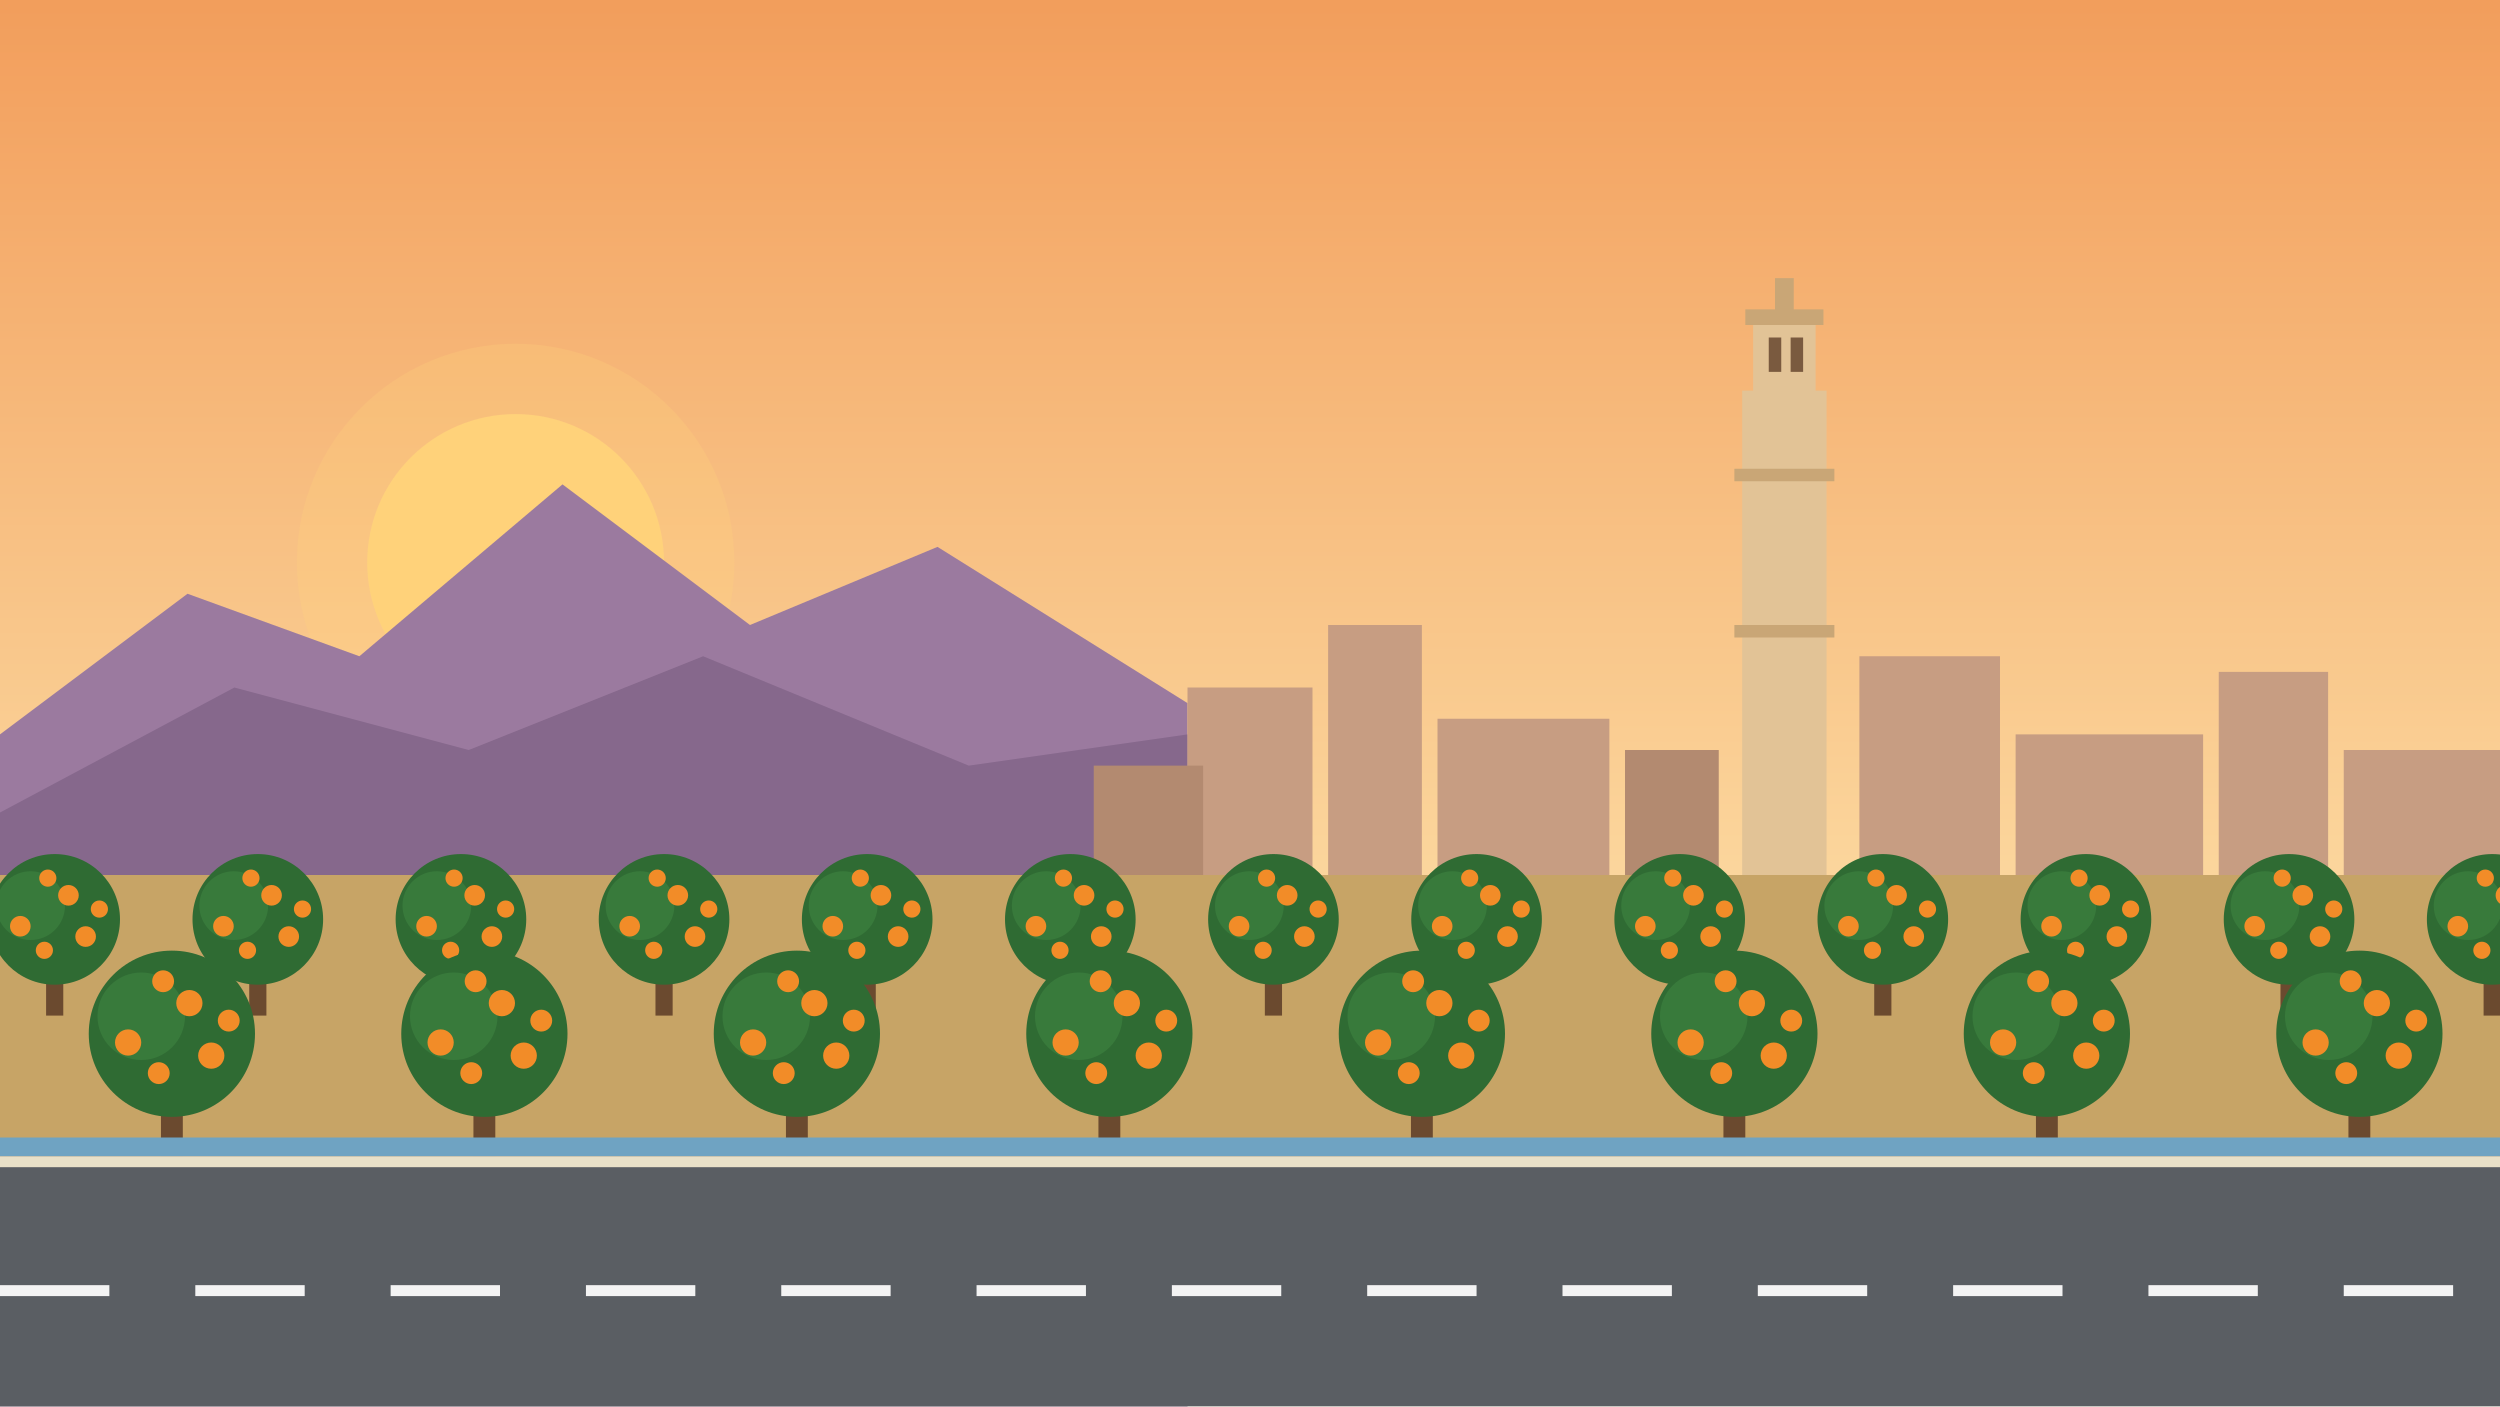
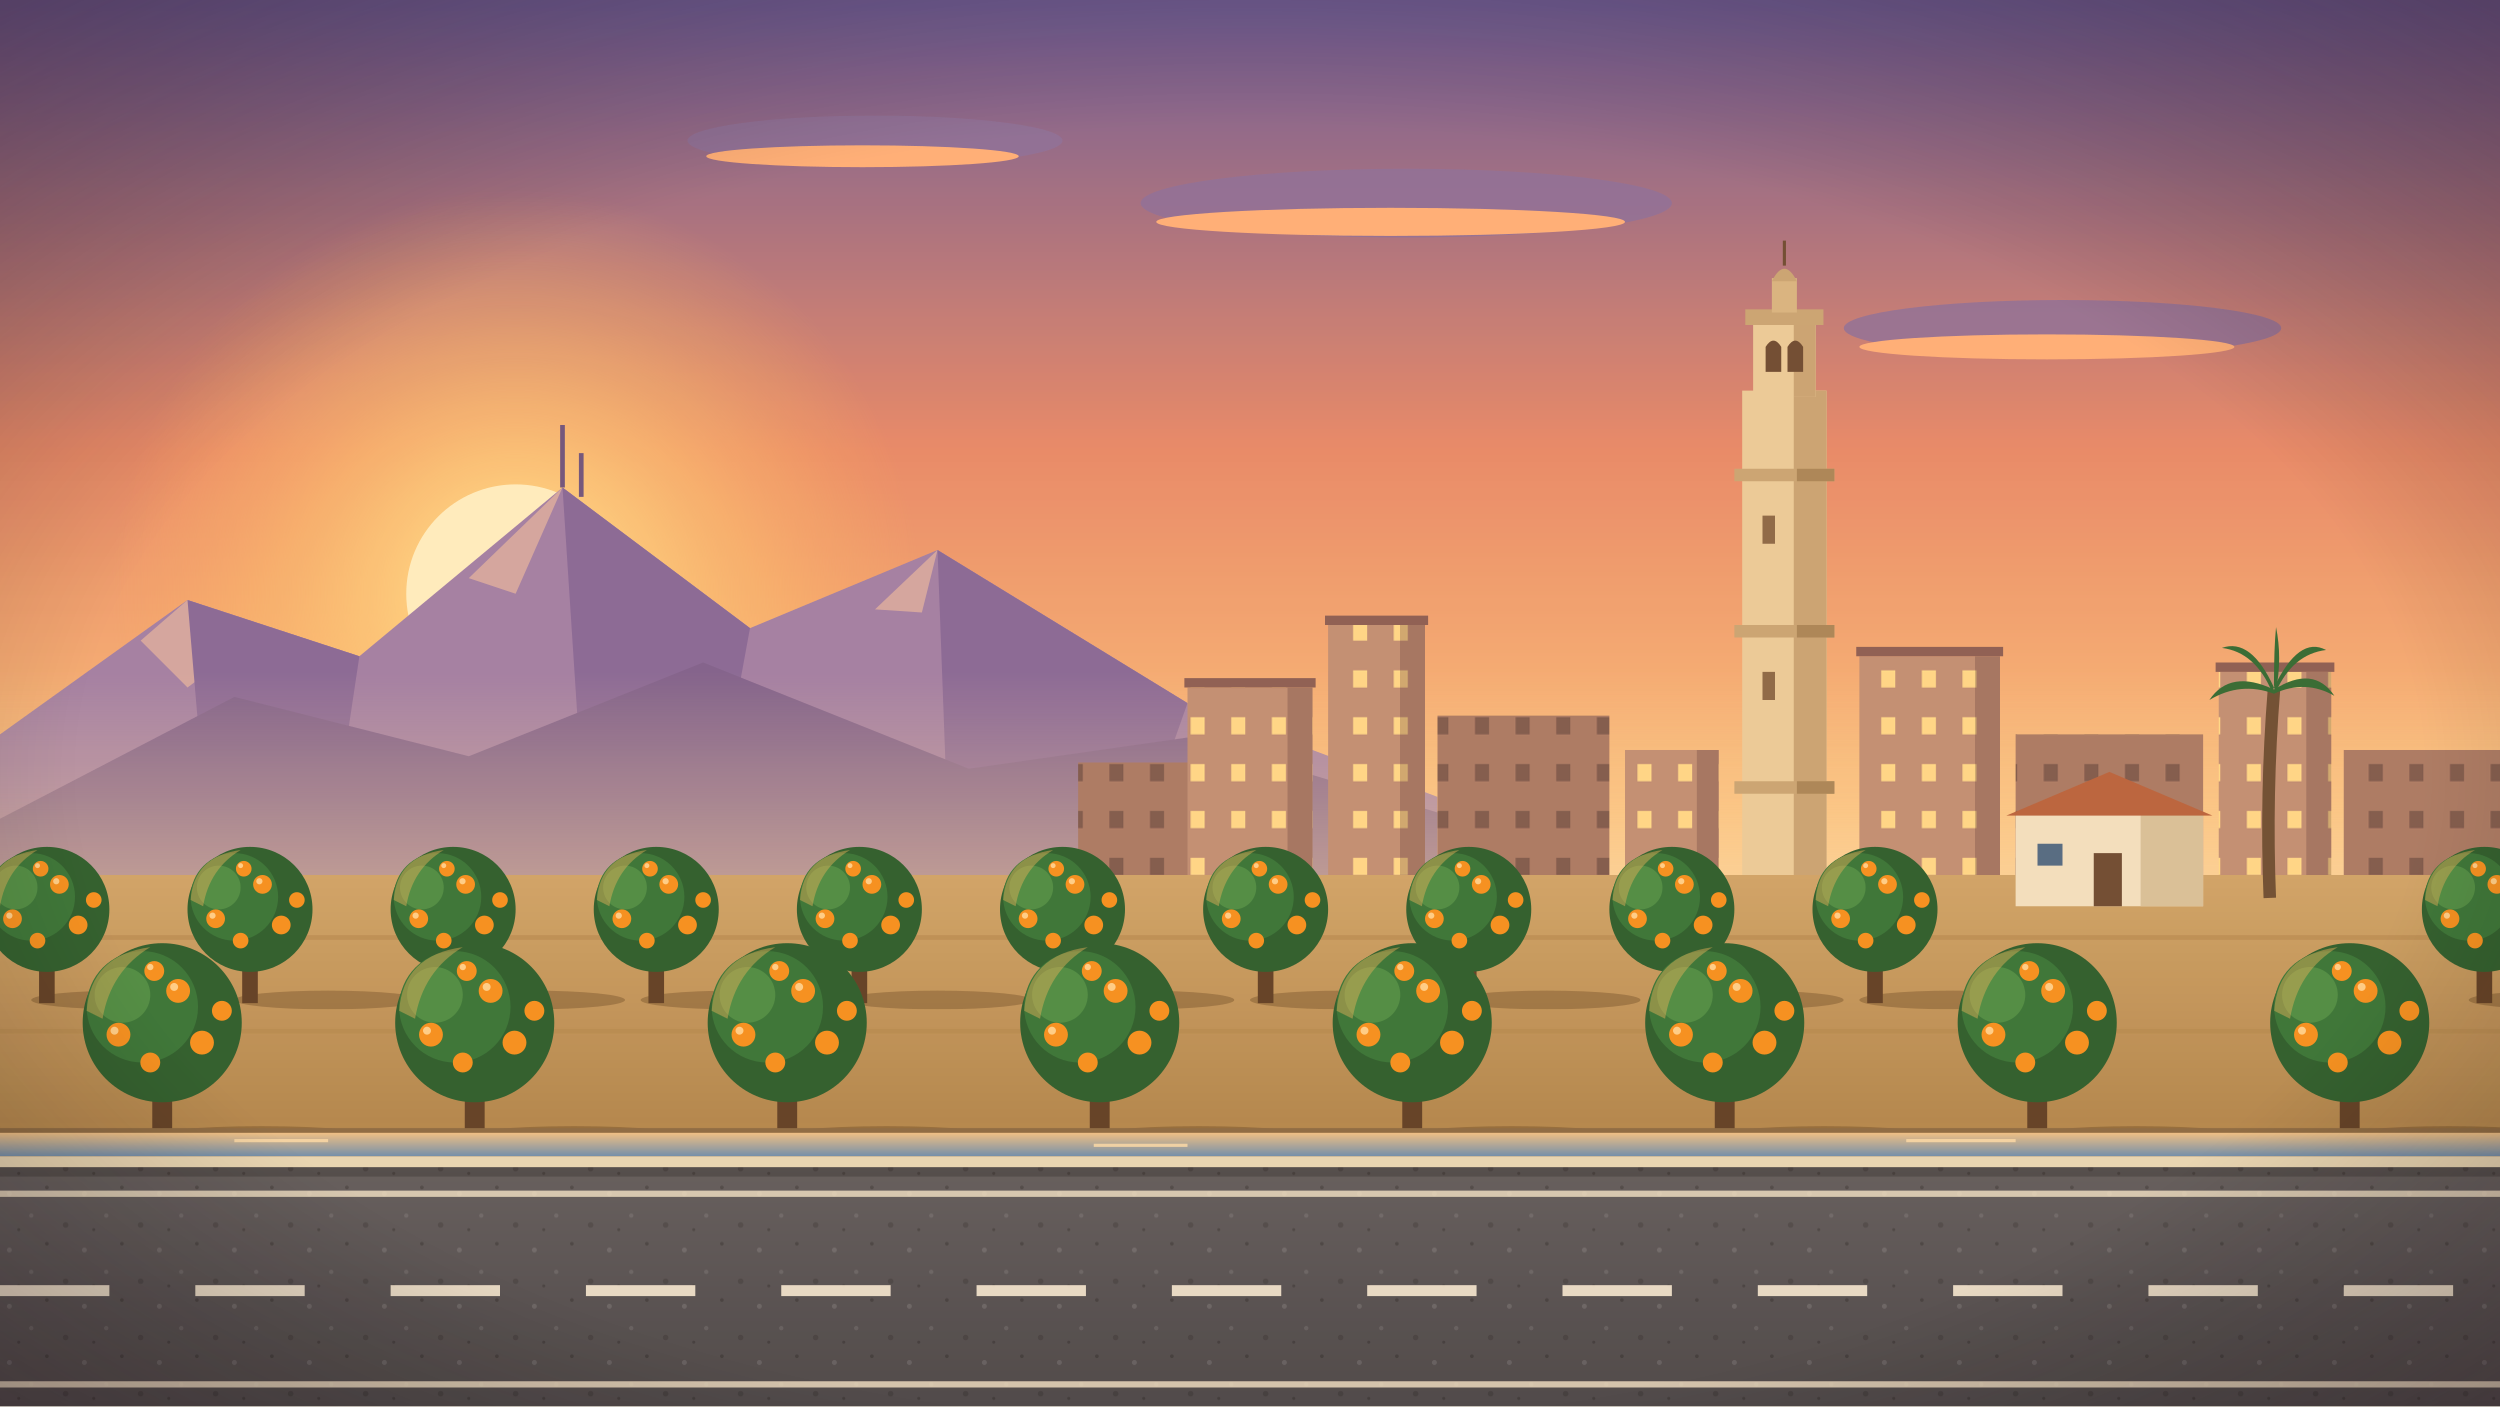
<svg xmlns="http://www.w3.org/2000/svg" viewBox="0 0 1600 900" preserveAspectRatio="xMidYMax slice">
  <defs>
    <linearGradient id="sky" x1="0" y1="0" x2="0" y2="1">
-       <stop offset="0" stop-color="#f29e5c" />
-       <stop offset="0.6" stop-color="#fbd49a" />
-       <stop offset="1" stop-color="#fdebc8" />
-     </linearGradient>
-     <symbol id="taronger" viewBox="0 0 100 100">
-       <rect x="45" y="62" width="10" height="38" fill="#6b4a2f" />
-       <circle cx="50" cy="44" r="38" fill="#2f6b33" />
-       <circle cx="36" cy="36" r="20" fill="#387a3b" />
-       <g fill="#f28c28">
-         <circle cx="30" cy="48" r="6" />
+       <stop offset="0" stop-color="#6a5a9a" />
+       <stop offset="0.32" stop-color="#e88a6a" />
+       <stop offset="0.58" stop-color="#fbc27d" />
+       <stop offset="0.72" stop-color="#fde3b4" />
+     </linearGradient>
+     <radialGradient id="sol">
+       <stop offset="0" stop-color="#fff4c9" />
+       <stop offset="0.2" stop-color="#ffd784" stop-opacity="0.95" />
+       <stop offset="1" stop-color="#ffb35c" stop-opacity="0" />
+     </radialGradient>
+     <linearGradient id="boira" x1="0" y1="0" x2="0" y2="1">
+       <stop offset="0" stop-color="#fbd8a4" stop-opacity="0" />
+       <stop offset="1" stop-color="#fbd8a4" stop-opacity="0.7" />
+     </linearGradient>
+     <linearGradient id="terra" x1="0" y1="0" x2="0" y2="1">
+       <stop offset="0" stop-color="#cfa56a" />
+       <stop offset="1" stop-color="#a97f48" />
+     </linearGradient>
+     <linearGradient id="aigua" x1="0" y1="0" x2="0" y2="1">
+       <stop offset="0" stop-color="#f7c585" />
+       <stop offset="1" stop-color="#6d8fb0" />
+     </linearGradient>
+     <linearGradient id="asfalt" x1="0" y1="0" x2="0" y2="1">
+       <stop offset="0" stop-color="#5f5d60" />
+       <stop offset="1" stop-color="#46454a" />
+     </linearGradient>
+     <pattern id="gra" width="48" height="36" patternUnits="userSpaceOnUse">
+       <circle cx="6" cy="8" r="1.6" fill="#fff" opacity="0.12" />
+       <circle cx="30" cy="4" r="1.2" fill="#000" opacity="0.2" />
+       <circle cx="20" cy="22" r="1.4" fill="#fff" opacity="0.1" />
+       <circle cx="42" cy="28" r="1.8" fill="#000" opacity="0.15" />
+       <circle cx="12" cy="31" r="1" fill="#000" opacity="0.2" />
+     </pattern>
+     <pattern id="finestres" width="26" height="30" patternUnits="userSpaceOnUse">
+       <rect width="26" height="30" fill="#c08f76" />
+       <rect x="8" y="9" width="9" height="11" fill="#ffd98a" />
+     </pattern>
+     <pattern id="finestresB" width="26" height="30" patternUnits="userSpaceOnUse">
+       <rect width="26" height="30" fill="#a97a66" />
+       <rect x="8" y="9" width="9" height="11" fill="#7d5a4f" />
+     </pattern>
+     <radialGradient id="vinyeta" cx="0.5" cy="0.55" r="0.75">
+       <stop offset="0.62" stop-color="#000" stop-opacity="0" />
+       <stop offset="1" stop-color="#2a1420" stop-opacity="0.42" />
+     </radialGradient>
+     <symbol id="taronger" viewBox="0 0 160 110">
+       <ellipse cx="100" cy="104" rx="60" ry="6" fill="#5a3b1c" opacity="0.35" />
+       <rect x="45" y="66" width="10" height="40" fill="#5e3f26" />
+       <circle cx="50" cy="46" r="40" fill="#285e2e" />
+       <circle cx="40" cy="38" r="28" fill="#347538" />
+       <circle cx="30" cy="32" r="14" fill="#4a8d45" />
+       <path d="M12 40 Q14 12 44 8 Q24 20 20 44 Z" fill="#e7b25a" opacity="0.45" />
+       <g fill="#f5901f">
+         <circle cx="28" cy="52" r="6" />
        <circle cx="58" cy="30" r="6" />
-         <circle cx="68" cy="54" r="6" />
-         <circle cx="44" cy="62" r="5" />
+         <circle cx="70" cy="56" r="6" />
+         <circle cx="44" cy="66" r="5" />
        <circle cx="46" cy="20" r="5" />
-         <circle cx="76" cy="38" r="5" />
+         <circle cx="80" cy="40" r="5" />
+       </g>
+       <g fill="#ffd08a">
+         <circle cx="26" cy="50" r="2" />
+         <circle cx="56" cy="28" r="2" />
+         <circle cx="44" cy="18" r="1.6" />
+       </g>
+     </symbol>
+     <symbol id="palmera" viewBox="0 0 120 260">
+       <path d="M58 260 Q54 160 62 60" stroke="#6b4e34" stroke-width="12" fill="none" />
+       <g fill="#2f6a34">
+         <path d="M62 60 Q20 40 0 70 Q30 52 62 64Z" />
+         <path d="M62 60 Q100 36 120 66 Q92 50 62 64Z" />
+         <path d="M62 58 Q40 10 12 20 Q44 24 60 62Z" />
+         <path d="M62 58 Q86 8 112 22 Q80 26 64 62Z" />
+         <path d="M62 56 Q62 20 64 0 Q70 30 64 60Z" />
      </g>
    </symbol>
  </defs>
  <rect width="1600" height="900" fill="url(#sky)" />
-   <circle cx="330" cy="360" r="95" fill="#ffd27a" opacity="0.95" />
-   <circle cx="330" cy="360" r="140" fill="#ffd27a" opacity="0.25" />
-   <path d="M0 470 L120 380 L230 420 L360 310 L480 400 L600 350 L760 450 L760 900 H0 Z" fill="#9b7a9f" />
-   <path d="M0 520 L150 440 L300 480 L450 420 L620 490 L760 470 V900 H0 Z" fill="#86688c" />
-   <g fill="#c79d82">
-     <rect x="760" y="440" width="80" height="140" />
-     <rect x="850" y="400" width="60" height="180" />
-     <rect x="920" y="460" width="110" height="120" />
-     <rect x="1190" y="420" width="90" height="160" />
-     <rect x="1290" y="470" width="120" height="110" />
-     <rect x="1420" y="430" width="70" height="150" />
-     <rect x="1500" y="480" width="100" height="100" />
-   </g>
-   <g fill="#b38a70">
-     <rect x="1040" y="480" width="60" height="100" />
-     <rect x="700" y="490" width="70" height="90" />
-   </g>
-   <rect x="1115" y="250" width="54" height="330" fill="#e2c396" />
-   <rect x="1110" y="300" width="64" height="8" fill="#c9a676" />
-   <rect x="1110" y="400" width="64" height="8" fill="#c9a676" />
-   <rect x="1122" y="206" width="40" height="48" fill="#e2c396" />
-   <rect x="1132" y="216" width="8" height="22" fill="#7a5a3f" />
-   <rect x="1146" y="216" width="8" height="22" fill="#7a5a3f" />
-   <rect x="1117" y="198" width="50" height="10" fill="#c9a676" />
-   <rect x="1136" y="178" width="12" height="22" fill="#c9a676" />
-   <rect y="560" width="1600" height="200" fill="#c7a466" />
-   <g>
-     <use href="#taronger" x="-20" y="540" width="110" height="110" />
-     <use href="#taronger" x="110" y="540" width="110" height="110" />
-     <use href="#taronger" x="240" y="540" width="110" height="110" />
-     <use href="#taronger" x="370" y="540" width="110" height="110" />
-     <use href="#taronger" x="500" y="540" width="110" height="110" />
-     <use href="#taronger" x="630" y="540" width="110" height="110" />
-     <use href="#taronger" x="760" y="540" width="110" height="110" />
-     <use href="#taronger" x="890" y="540" width="110" height="110" />
-     <use href="#taronger" x="1020" y="540" width="110" height="110" />
-     <use href="#taronger" x="1150" y="540" width="110" height="110" />
-     <use href="#taronger" x="1280" y="540" width="110" height="110" />
-     <use href="#taronger" x="1410" y="540" width="110" height="110" />
-     <use href="#taronger" x="1540" y="540" width="110" height="110" />
-   </g>
-   <g>
-     <use href="#taronger" x="40" y="600" width="140" height="140" />
-     <use href="#taronger" x="240" y="600" width="140" height="140" />
-     <use href="#taronger" x="440" y="600" width="140" height="140" />
-     <use href="#taronger" x="640" y="600" width="140" height="140" />
-     <use href="#taronger" x="840" y="600" width="140" height="140" />
-     <use href="#taronger" x="1040" y="600" width="140" height="140" />
-     <use href="#taronger" x="1240" y="600" width="140" height="140" />
-     <use href="#taronger" x="1440" y="600" width="140" height="140" />
-   </g>
-   <rect y="728" width="1600" height="12" fill="#6fa3c2" />
-   <rect y="740" width="1600" height="160" fill="#5a5e63" />
-   <rect y="740" width="1600" height="7" fill="#e8e0c8" />
-   <line x1="0" y1="826" x2="1600" y2="826" stroke="#f3f3f3" stroke-width="7" stroke-dasharray="70 55" />
+   <circle cx="330" cy="380" r="260" fill="url(#sol)" />
+   <circle cx="330" cy="380" r="70" fill="#fff0c4" />
+   <g>
+     <g fill="#8a6f9e" opacity="0.8">
+       <ellipse cx="900" cy="130" rx="170" ry="22" />
+       <ellipse cx="1320" cy="210" rx="140" ry="18" />
+       <ellipse cx="560" cy="90" rx="120" ry="16" />
+     </g>
+     <g fill="#ffb07a">
+       <ellipse cx="890" cy="142" rx="150" ry="9" />
+       <ellipse cx="1310" cy="222" rx="120" ry="8" />
+       <ellipse cx="552" cy="100" rx="100" ry="7" />
+     </g>
+   </g>
+   <path d="M0 470 L120 384 L230 420 L360 312 L480 402 L600 352 L760 450 L920 510 V620 H0 Z" fill="#a07fa8" />
+   <g fill="#fbc8a0" opacity="0.55">
+     <polygon points="120,384 160,410 120,440 90,410" />
+     <polygon points="360,312 300,370 330,380" />
+     <polygon points="600,352 560,390 590,392" />
+   </g>
+   <g fill="#86689a">
+     <polygon points="360,312 480,402 440,620 380,620" />
+     <polygon points="120,384 230,420 200,620 140,620" />
+     <polygon points="600,352 760,450 700,620 610,620" />
+   </g>
+   <g stroke="#6d5480" stroke-width="3">
+     <line x1="360" y1="312" x2="360" y2="272" />
+     <line x1="372" y1="318" x2="372" y2="290" />
+   </g>
+   <path d="M0 524 L150 446 L300 484 L450 424 L620 492 L760 472 L920 520 V620 H0 Z" fill="#7d6190" />
+   <rect y="430" width="1600" height="190" fill="url(#boira)" />
+   <g>
+     <rect x="690" y="488" width="80" height="92" fill="url(#finestresB)" />
+     <rect x="760" y="440" width="80" height="140" fill="url(#finestres)" />
+     <rect x="850" y="400" width="62" height="180" fill="url(#finestres)" />
+     <rect x="920" y="458" width="110" height="122" fill="url(#finestresB)" />
+     <rect x="1040" y="480" width="60" height="100" fill="url(#finestres)" />
+     <rect x="1190" y="420" width="90" height="160" fill="url(#finestres)" />
+     <rect x="1290" y="470" width="120" height="110" fill="url(#finestresB)" />
+     <rect x="1420" y="430" width="72" height="150" fill="url(#finestres)" />
+     <rect x="1500" y="480" width="100" height="100" fill="url(#finestresB)" />
+     <g fill="#5b3a3a" opacity="0.3">
+       <rect x="824" y="440" width="16" height="140" />
+       <rect x="896" y="400" width="16" height="180" />
+       <rect x="1264" y="420" width="16" height="160" />
+       <rect x="1476" y="430" width="16" height="150" />
+       <rect x="1086" y="480" width="14" height="100" />
+     </g>
+     <g fill="#8a5d55">
+       <rect x="758" y="434" width="84" height="6" />
+       <rect x="848" y="394" width="66" height="6" />
+       <rect x="1188" y="414" width="94" height="6" />
+       <rect x="1418" y="424" width="76" height="6" />
+     </g>
+   </g>
+   <g>
+     <rect x="1115" y="250" width="54" height="330" fill="#ebcd9c" />
+     <rect x="1148" y="250" width="21" height="330" fill="#c9a576" />
+     <g fill="#c9a676">
+       <rect x="1110" y="300" width="64" height="8" />
+       <rect x="1110" y="400" width="64" height="8" />
+       <rect x="1110" y="500" width="64" height="8" />
+     </g>
+     <g fill="#a98659">
+       <rect x="1150" y="300" width="24" height="8" />
+       <rect x="1150" y="400" width="24" height="8" />
+       <rect x="1150" y="500" width="24" height="8" />
+     </g>
+     <rect x="1122" y="206" width="40" height="48" fill="#ebcd9c" />
+     <rect x="1148" y="206" width="14" height="48" fill="#c9a576" />
+     <path d="M1130 238 V222 Q1135 214 1140 222 V238 Z M1144 238 V222 Q1149 214 1154 222 V238 Z" fill="#6b4a33" />
+     <rect x="1117" y="198" width="50" height="10" fill="#c9a676" />
+     <rect x="1134" y="178" width="16" height="22" fill="#d8b684" />
+     <path d="M1134 180 Q1142 164 1150 180 Z" fill="#c9a676" />
+     <rect x="1141" y="154" width="2" height="16" fill="#6b4a33" />
+     <rect x="1128" y="330" width="8" height="18" fill="#8a6848" />
+     <rect x="1128" y="430" width="8" height="18" fill="#8a6848" />
+   </g>
+   <rect y="560" width="1600" height="200" fill="url(#terra)" />
+   <g stroke="#b3884f" stroke-width="3" opacity="0.6">
+     <line x1="0" y1="600" x2="1600" y2="600" />
+     <line x1="0" y1="660" x2="1600" y2="660" />
+     <line x1="0" y1="720" x2="1600" y2="720" />
+   </g>
+   <g>
+     <rect x="1290" y="520" width="120" height="60" fill="#f2e2c4" />
+     <rect x="1370" y="520" width="40" height="60" fill="#d8c29c" />
+     <polygon points="1284,522 1350,494 1416,522" fill="#b8633f" />
+     <rect x="1340" y="546" width="18" height="34" fill="#6b4a33" />
+     <rect x="1304" y="540" width="16" height="14" fill="#4f6a86" />
+     <use href="#palmera" x="1414" y="400" width="80" height="176" />
+   </g>
+   <g>
+     <use href="#taronger" x="-20" y="536" width="160" height="110" />
+     <use href="#taronger" x="110" y="536" width="160" height="110" />
+     <use href="#taronger" x="240" y="536" width="160" height="110" />
+     <use href="#taronger" x="370" y="536" width="160" height="110" />
+     <use href="#taronger" x="500" y="536" width="160" height="110" />
+     <use href="#taronger" x="630" y="536" width="160" height="110" />
+     <use href="#taronger" x="760" y="536" width="160" height="110" />
+     <use href="#taronger" x="890" y="536" width="160" height="110" />
+     <use href="#taronger" x="1020" y="536" width="160" height="110" />
+     <use href="#taronger" x="1150" y="536" width="160" height="110" />
+     <use href="#taronger" x="1540" y="536" width="160" height="110" />
+   </g>
+   <g>
+     <use href="#taronger" x="40" y="596" width="204" height="140" />
+     <use href="#taronger" x="240" y="596" width="204" height="140" />
+     <use href="#taronger" x="440" y="596" width="204" height="140" />
+     <use href="#taronger" x="640" y="596" width="204" height="140" />
+     <use href="#taronger" x="840" y="596" width="204" height="140" />
+     <use href="#taronger" x="1040" y="596" width="204" height="140" />
+     <use href="#taronger" x="1240" y="596" width="204" height="140" />
+     <use href="#taronger" x="1440" y="596" width="204" height="140" />
+   </g>
+   <rect y="724" width="1600" height="16" fill="url(#aigua)" />
+   <rect y="722" width="1600" height="3" fill="#8a6a44" />
+   <g stroke="#ffe0ad" stroke-width="2" opacity="0.8">
+     <line x1="150" y1="730" x2="210" y2="730" />
+     <line x1="700" y1="733" x2="760" y2="733" />
+     <line x1="1220" y1="730" x2="1290" y2="730" />
+   </g>
+   <rect y="740" width="1600" height="160" fill="url(#asfalt)" />
+   <rect y="740" width="1600" height="160" fill="url(#gra)" />
+   <rect y="740" width="1600" height="7" fill="#e8d9b8" />
+   <rect y="747" width="1600" height="6" fill="#000" opacity="0.2" />
+   <rect y="762" width="1600" height="4" fill="#f4e6cc" opacity="0.8" />
+   <line x1="0" y1="826" x2="1600" y2="826" stroke="#f7ecd8" stroke-width="7" stroke-dasharray="70 55" opacity="0.9" />
+   <rect y="884" width="1600" height="4" fill="#f4e6cc" opacity="0.8" />
+   <rect width="1600" height="900" fill="#ff9a4a" opacity="0.06" />
+   <rect width="1600" height="900" fill="url(#vinyeta)" />
</svg>
